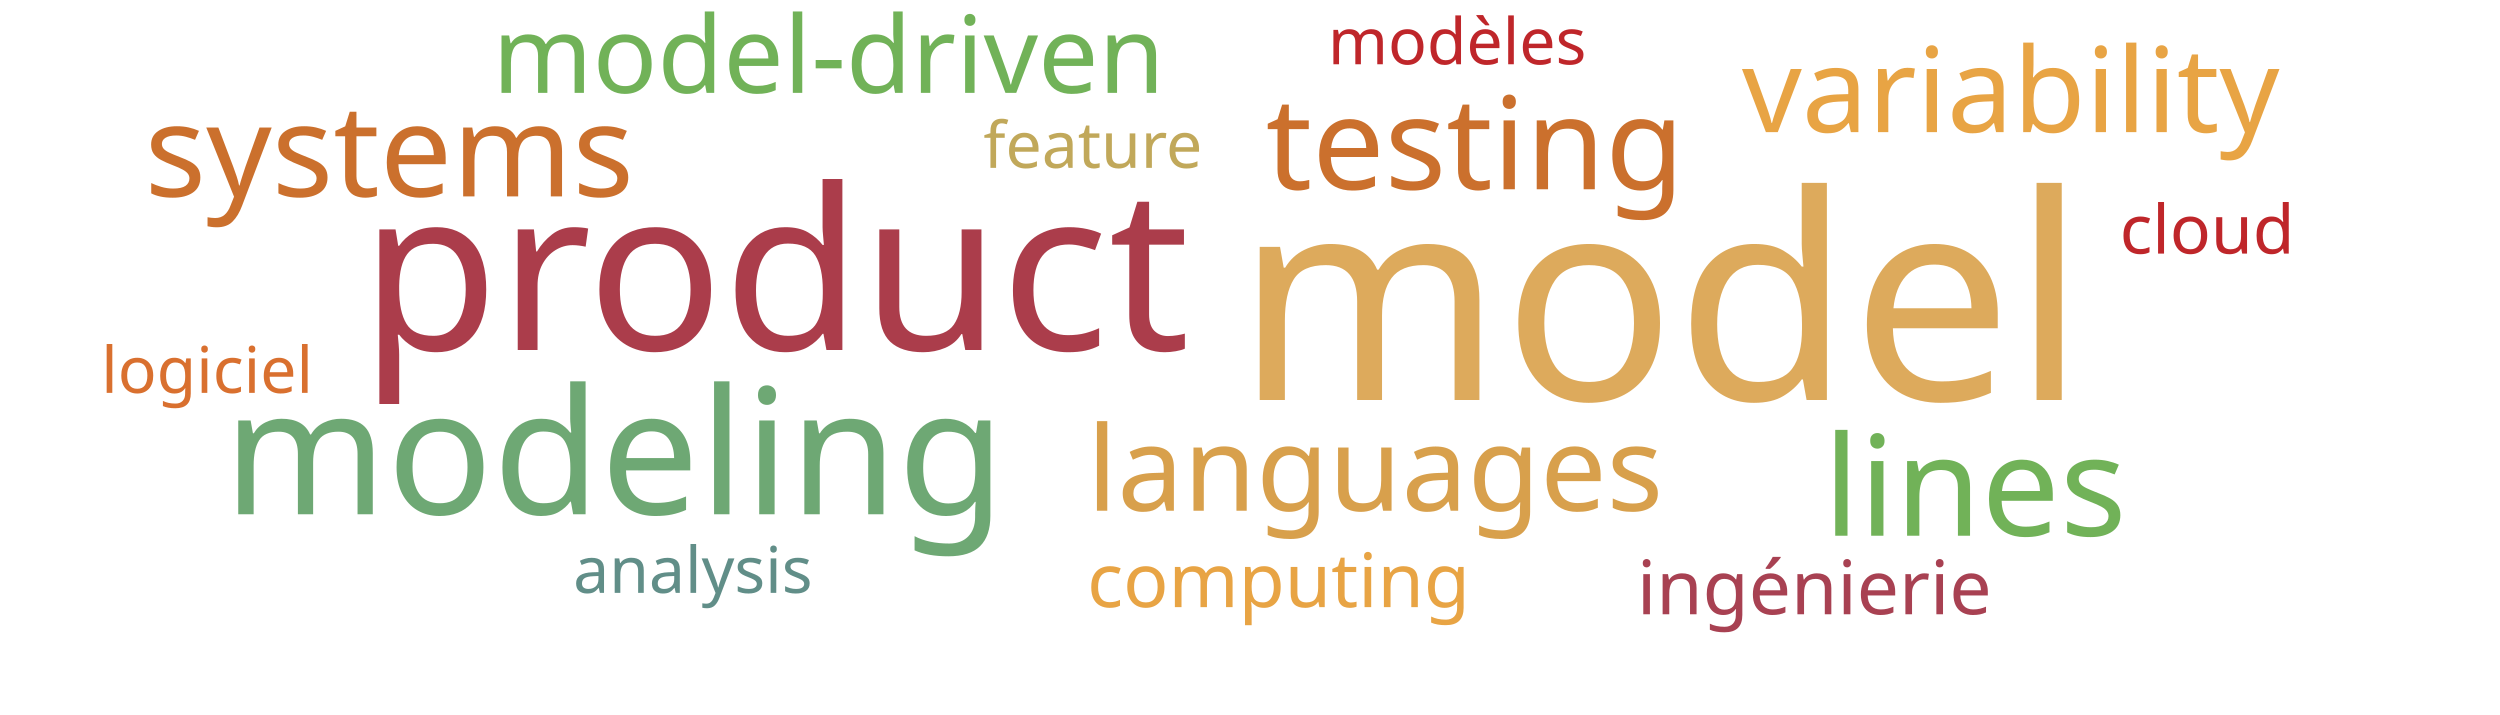
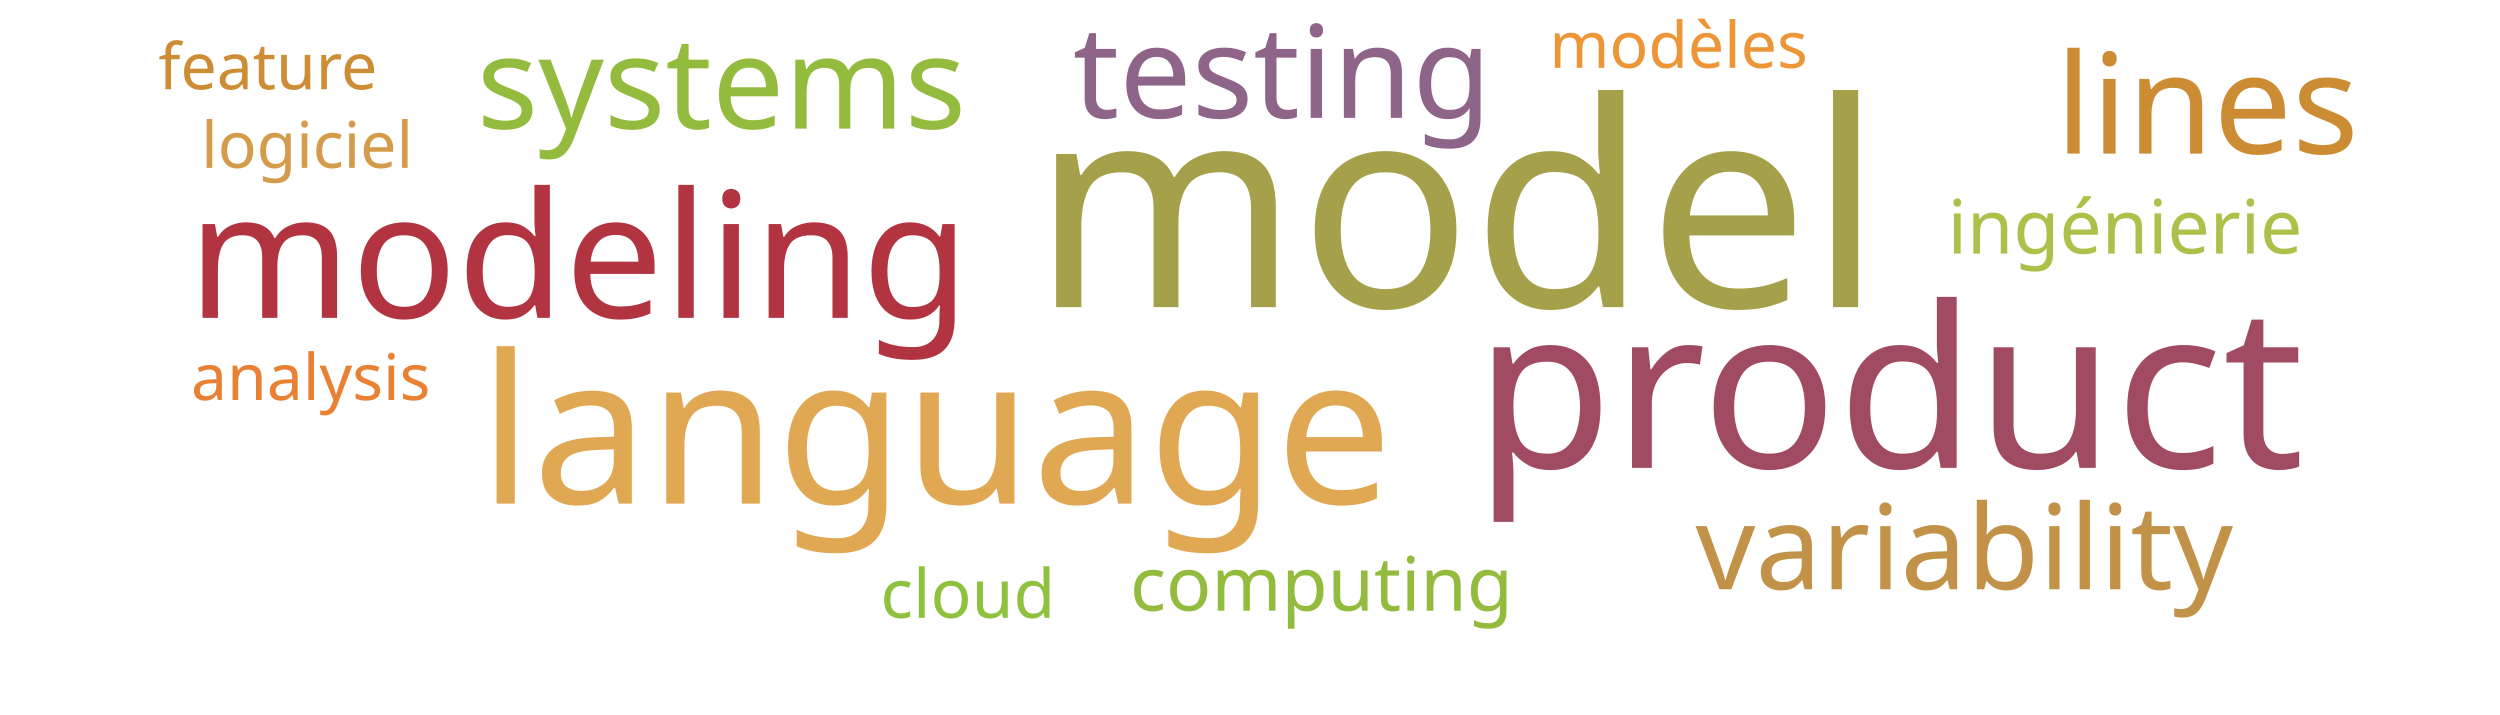
<svg xmlns="http://www.w3.org/2000/svg" width="700" height="200">
  <g transform="translate(350, 100)">
-     <text text-anchor="middle" style="font-family: Impact; font-size: 80px; fill: #ddaa5c" transform="translate(115,12)rotate(0)">model</text>
-     <text text-anchor="middle" style="font-family: Impact; font-size: 63px; fill: #ab3d4b" transform="translate(-133,-2)rotate(0)">product</text>
-     <text text-anchor="middle" style="font-family: Impact; font-size: 49px; fill: #6ea874" transform="translate(-178,44)rotate(0)">modeling</text>
-     <text text-anchor="middle" style="font-family: Impact; font-size: 39px; fill: #71b258" transform="translate(203,50)rotate(0)">lines</text>
-     <text text-anchor="middle" style="font-family: Impact; font-size: 36px; fill: #cb702d" transform="translate(63,-47)rotate(0)">testing</text>
-     <text text-anchor="middle" style="font-family: Impact; font-size: 36px; fill: #cb702d" transform="translate(-241,-45)rotate(0)">systems</text>
-     <text text-anchor="middle" style="font-family: Impact; font-size: 33px; fill: #e8a444" transform="translate(213,-63)rotate(0)">variability</text>
-     <text text-anchor="middle" style="font-family: Impact; font-size: 33px; fill: #d8a04c" transform="translate(35,43)rotate(0)">languages</text>
-     <text text-anchor="middle" style="font-family: Impact; font-size: 30px; fill: #71b258" transform="translate(-118,-74)rotate(0)">model-driven</text>
-     <text text-anchor="middle" style="font-family: Impact; font-size: 21px; fill: #a84152" transform="translate(158,72)rotate(0)">ingénierie</text>
-     <text text-anchor="middle" style="font-family: Impact; font-size: 21px; fill: #e8a444" transform="translate(8,70)rotate(0)">computing</text>
-     <text text-anchor="middle" style="font-family: Impact; font-size: 19px; fill: #bf262a" transform="translate(268,-29)rotate(0)">cloud</text>
-     <text text-anchor="middle" style="font-family: Impact; font-size: 18px; fill: #bf262a" transform="translate(58,-82)rotate(0)">modèles</text>
-     <text text-anchor="middle" style="font-family: Impact; font-size: 18px; fill: #d9702f" transform="translate(-292,10)rotate(0)">logiciel</text>
-     <text text-anchor="middle" style="font-family: Impact; font-size: 18px; fill: #c1a85a" transform="translate(-44,-53)rotate(0)">feature</text>
-     <text text-anchor="middle" style="font-family: Impact; font-size: 18px; fill: #618e88" transform="translate(-156,66)rotate(0)">analysis</text>
+     <text text-anchor="middle" style="font-family: Impact; font-size: 80px; fill: #a5a14a" transform="translate(58,-14)rotate(0)">model</text>
+     <text text-anchor="middle" style="font-family: Impact; font-size: 63px; fill: #a04b62" transform="translate(179,31)rotate(0)">product</text>
+     <text text-anchor="middle" style="font-family: Impact; font-size: 58px; fill: #e1a853" transform="translate(-88,41)rotate(0)">language</text>
+     <text text-anchor="middle" style="font-family: Impact; font-size: 49px; fill: #b23440" transform="translate(-188,-11)rotate(0)">modeling</text>
+     <text text-anchor="middle" style="font-family: Impact; font-size: 39px; fill: #cc8c34" transform="translate(268,-57)rotate(0)">lines</text>
+     <text text-anchor="middle" style="font-family: Impact; font-size: 36px; fill: #8e6488" transform="translate(9,-67)rotate(0)">testing</text>
+     <text text-anchor="middle" style="font-family: Impact; font-size: 36px; fill: #93bb3e" transform="translate(-148,-64)rotate(0)">systems</text>
+     <text text-anchor="middle" style="font-family: Impact; font-size: 33px; fill: #c39249" transform="translate(200,65)rotate(0)">variability</text>
+     <text text-anchor="middle" style="font-family: Impact; font-size: 21px; fill: #adc14a" transform="translate(245,-29)rotate(0)">ingénierie</text>
+     <text text-anchor="middle" style="font-family: Impact; font-size: 21px; fill: #93bb3e" transform="translate(20,71)rotate(0)">computing</text>
+     <text text-anchor="middle" style="font-family: Impact; font-size: 19px; fill: #8ec23e" transform="translate(-79,73)rotate(0)">cloud</text>
+     <text text-anchor="middle" style="font-family: Impact; font-size: 18px; fill: #ec9637" transform="translate(120,-81)rotate(0)">modèles</text>
+     <text text-anchor="middle" style="font-family: Impact; font-size: 18px; fill: #d49c4a" transform="translate(-264,-53)rotate(0)">logiciel</text>
+     <text text-anchor="middle" style="font-family: Impact; font-size: 18px; fill: #cc8d34" transform="translate(-275,-75)rotate(0)">feature</text>
+     <text text-anchor="middle" style="font-family: Impact; font-size: 18px; fill: #e98135" transform="translate(-263,12)rotate(0)">analysis</text>
  </g>
</svg>
